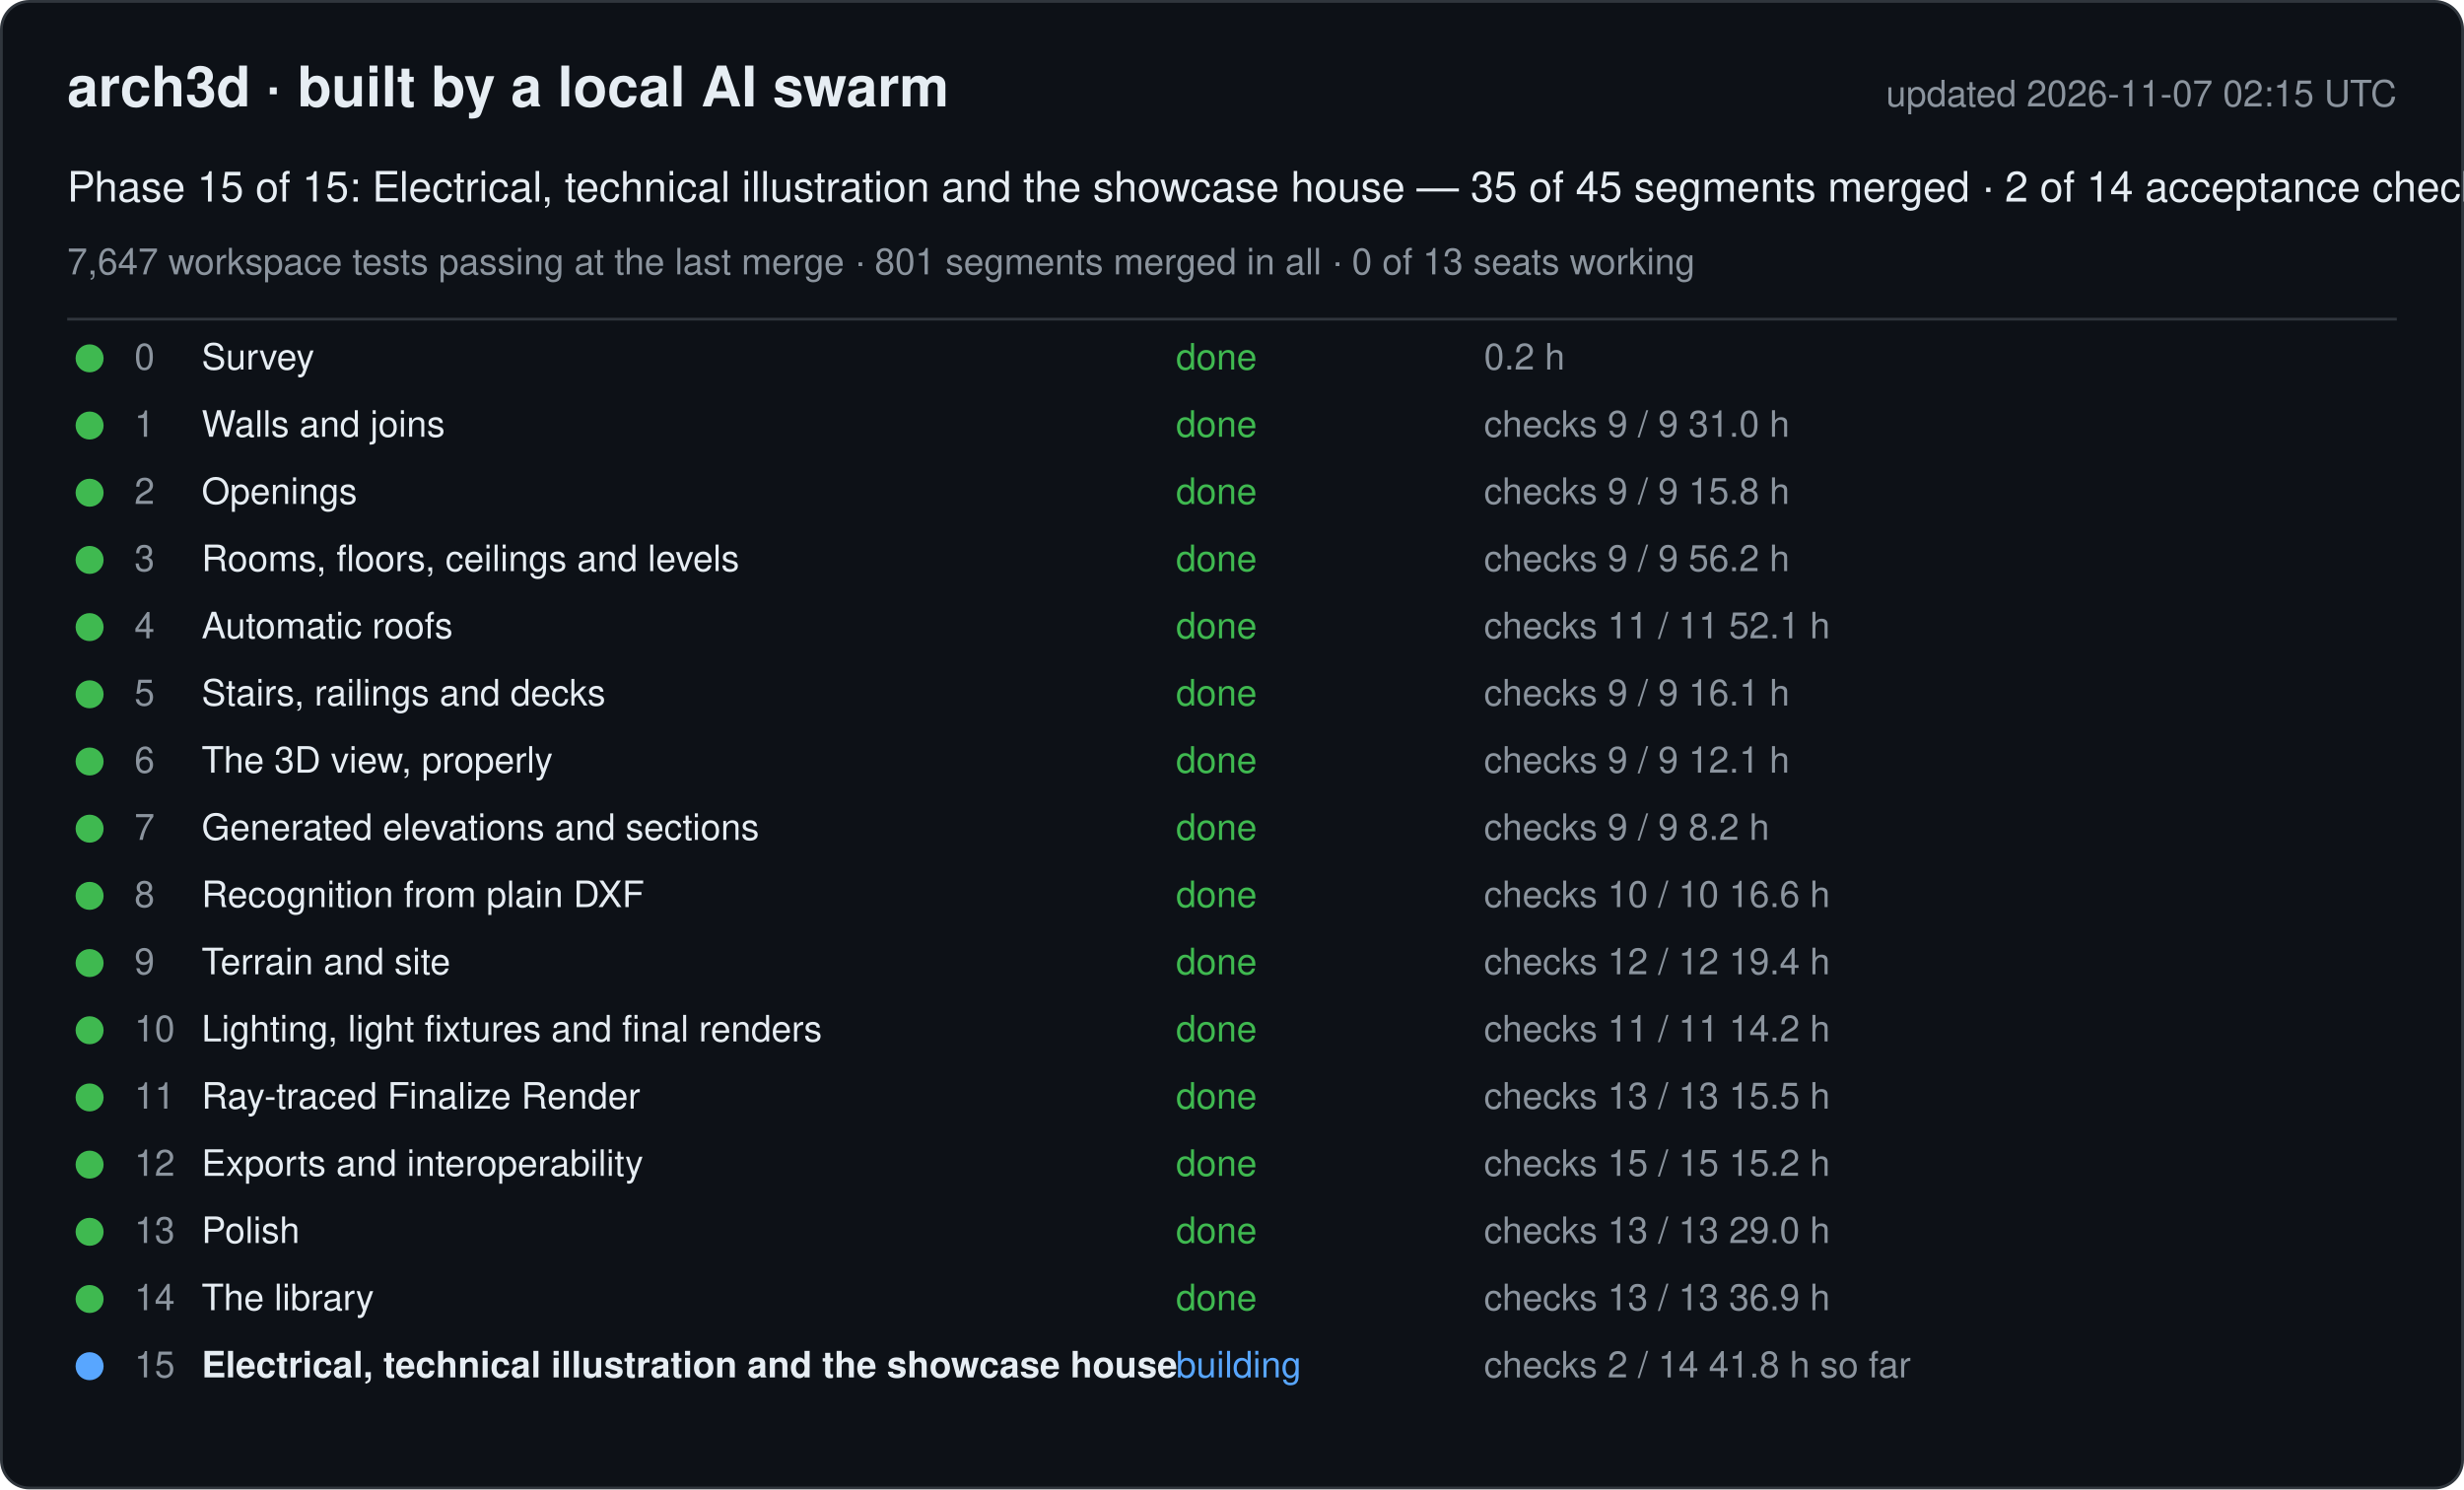
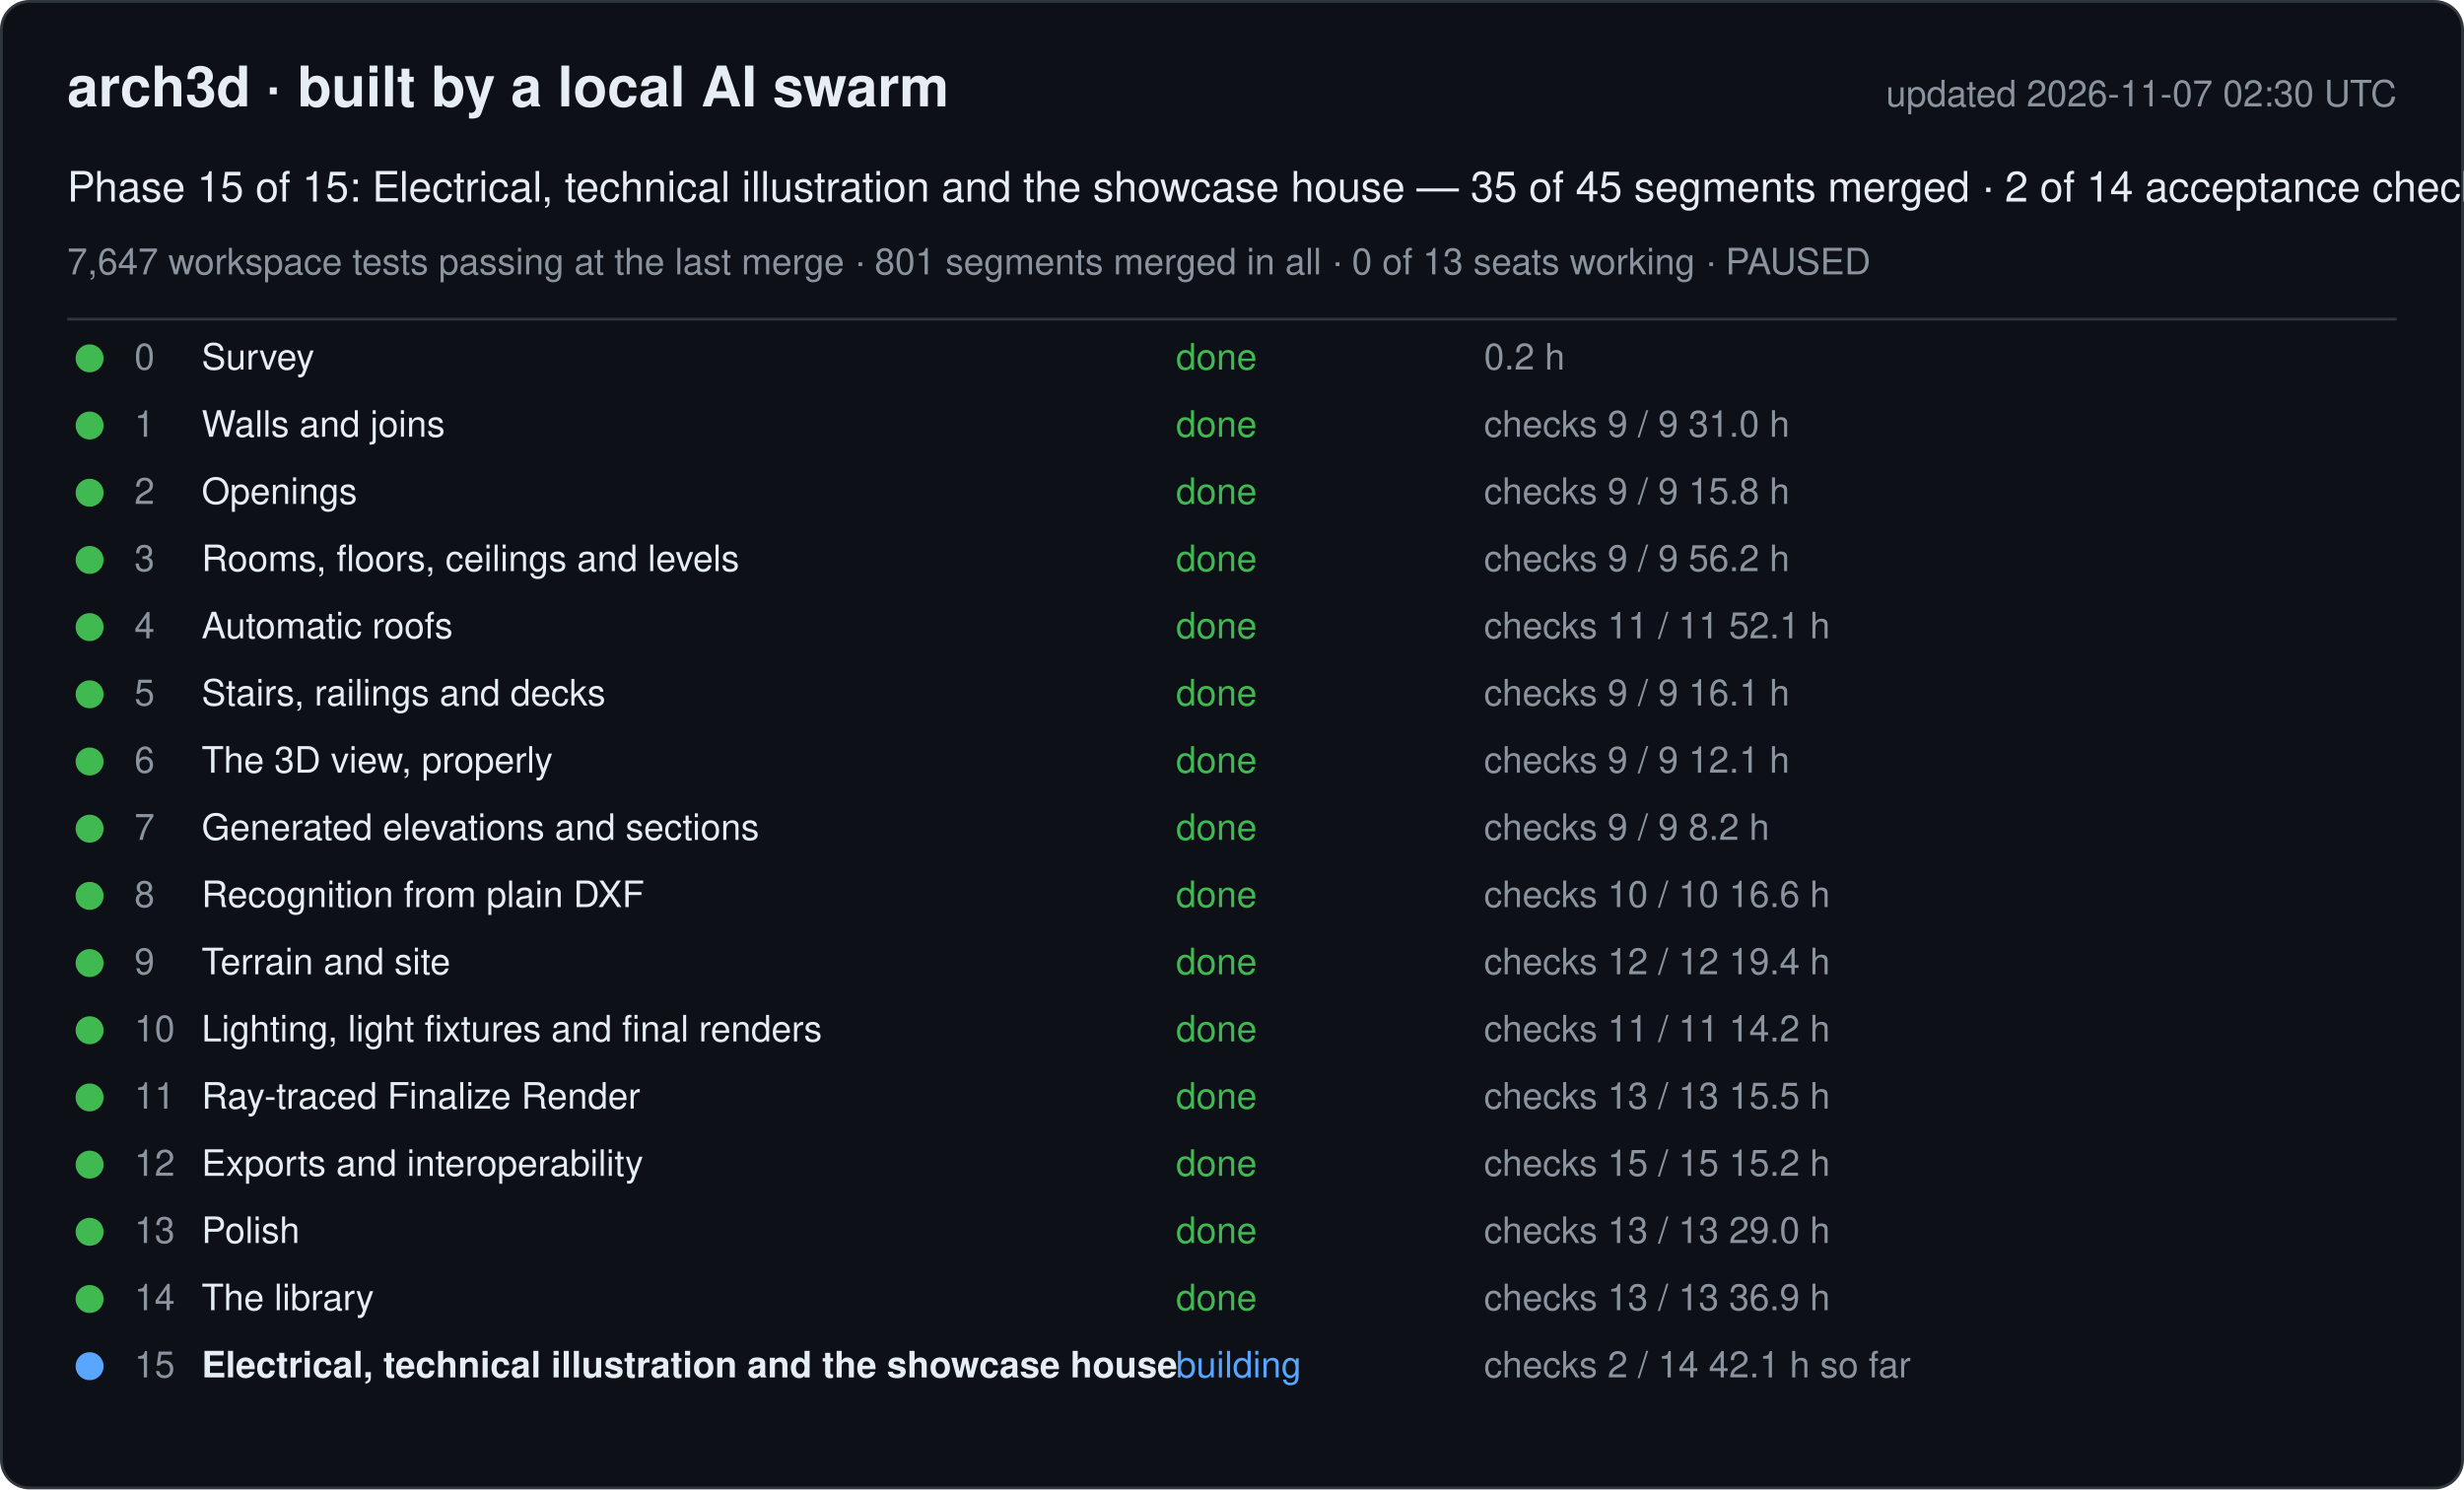
<svg xmlns="http://www.w3.org/2000/svg" width="880" height="532" viewBox="0 0 880 532" font-family="-apple-system, Segoe UI, Helvetica, Arial, sans-serif">
  <rect x="0.5" y="0.5" width="879" height="531" rx="10" fill="#0d1117" stroke="#30363d" />
  <text x="24" y="38" font-size="20" font-weight="600" fill="#e6edf3">arch3d · built by a local AI swarm</text>
-   <text x="856" y="38" font-size="13" fill="#8b949e" text-anchor="end">updated 2026-11-07 02:15 UTC</text>
+   <text x="856" y="38" font-size="13" fill="#8b949e" text-anchor="end">updated 2026-11-07 02:30 UTC</text>
  <text x="24" y="72" font-size="15" fill="#e6edf3">Phase 15 of 15: Electrical, technical illustration and the showcase house — 35 of 45 segments merged · 2 of 14 acceptance checks</text>
-   <text x="24" y="98" font-size="13" fill="#8b949e">7,647 workspace tests passing at the last merge · 801 segments merged in all · 0 of 13 seats working</text>
+   <text x="24" y="98" font-size="13" fill="#8b949e">7,647 workspace tests passing at the last merge · 801 segments merged in all · 0 of 13 seats working · PAUSED</text>
  <line x1="24" y1="114" x2="856" y2="114" stroke="#30363d" />
  <g data-phase="0">
    <circle cx="32" cy="128" r="5" fill="#3fb950" />
    <text x="48" y="132" font-size="13" fill="#8b949e">0</text>
    <text x="72" y="132" font-size="13" fill="#e6edf3">Survey</text>
    <text x="420" y="132" font-size="13" fill="#3fb950">done</text>
    <text x="530" y="132" font-size="13" fill="#8b949e">0.2 h</text>
  </g>
  <g data-phase="1">
    <circle cx="32" cy="152" r="5" fill="#3fb950" />
    <text x="48" y="156" font-size="13" fill="#8b949e">1</text>
    <text x="72" y="156" font-size="13" fill="#e6edf3">Walls and joins</text>
    <text x="420" y="156" font-size="13" fill="#3fb950">done</text>
    <text x="530" y="156" font-size="13" fill="#8b949e">checks 9 / 9   31.0 h</text>
  </g>
  <g data-phase="2">
    <circle cx="32" cy="176" r="5" fill="#3fb950" />
    <text x="48" y="180" font-size="13" fill="#8b949e">2</text>
    <text x="72" y="180" font-size="13" fill="#e6edf3">Openings</text>
    <text x="420" y="180" font-size="13" fill="#3fb950">done</text>
    <text x="530" y="180" font-size="13" fill="#8b949e">checks 9 / 9   15.8 h</text>
  </g>
  <g data-phase="3">
    <circle cx="32" cy="200" r="5" fill="#3fb950" />
    <text x="48" y="204" font-size="13" fill="#8b949e">3</text>
    <text x="72" y="204" font-size="13" fill="#e6edf3">Rooms, floors, ceilings and levels</text>
    <text x="420" y="204" font-size="13" fill="#3fb950">done</text>
    <text x="530" y="204" font-size="13" fill="#8b949e">checks 9 / 9   56.2 h</text>
  </g>
  <g data-phase="4">
    <circle cx="32" cy="224" r="5" fill="#3fb950" />
    <text x="48" y="228" font-size="13" fill="#8b949e">4</text>
    <text x="72" y="228" font-size="13" fill="#e6edf3">Automatic roofs</text>
    <text x="420" y="228" font-size="13" fill="#3fb950">done</text>
    <text x="530" y="228" font-size="13" fill="#8b949e">checks 11 / 11   52.1 h</text>
  </g>
  <g data-phase="5">
    <circle cx="32" cy="248" r="5" fill="#3fb950" />
    <text x="48" y="252" font-size="13" fill="#8b949e">5</text>
    <text x="72" y="252" font-size="13" fill="#e6edf3">Stairs, railings and decks</text>
    <text x="420" y="252" font-size="13" fill="#3fb950">done</text>
    <text x="530" y="252" font-size="13" fill="#8b949e">checks 9 / 9   16.1 h</text>
  </g>
  <g data-phase="6">
    <circle cx="32" cy="272" r="5" fill="#3fb950" />
    <text x="48" y="276" font-size="13" fill="#8b949e">6</text>
    <text x="72" y="276" font-size="13" fill="#e6edf3">The 3D view, properly</text>
    <text x="420" y="276" font-size="13" fill="#3fb950">done</text>
    <text x="530" y="276" font-size="13" fill="#8b949e">checks 9 / 9   12.1 h</text>
  </g>
  <g data-phase="7">
    <circle cx="32" cy="296" r="5" fill="#3fb950" />
    <text x="48" y="300" font-size="13" fill="#8b949e">7</text>
    <text x="72" y="300" font-size="13" fill="#e6edf3">Generated elevations and sections</text>
    <text x="420" y="300" font-size="13" fill="#3fb950">done</text>
    <text x="530" y="300" font-size="13" fill="#8b949e">checks 9 / 9   8.2 h</text>
  </g>
  <g data-phase="8">
    <circle cx="32" cy="320" r="5" fill="#3fb950" />
    <text x="48" y="324" font-size="13" fill="#8b949e">8</text>
    <text x="72" y="324" font-size="13" fill="#e6edf3">Recognition from plain DXF</text>
    <text x="420" y="324" font-size="13" fill="#3fb950">done</text>
    <text x="530" y="324" font-size="13" fill="#8b949e">checks 10 / 10   16.6 h</text>
  </g>
  <g data-phase="9">
    <circle cx="32" cy="344" r="5" fill="#3fb950" />
    <text x="48" y="348" font-size="13" fill="#8b949e">9</text>
    <text x="72" y="348" font-size="13" fill="#e6edf3">Terrain and site</text>
    <text x="420" y="348" font-size="13" fill="#3fb950">done</text>
    <text x="530" y="348" font-size="13" fill="#8b949e">checks 12 / 12   19.4 h</text>
  </g>
  <g data-phase="10">
    <circle cx="32" cy="368" r="5" fill="#3fb950" />
    <text x="48" y="372" font-size="13" fill="#8b949e">10</text>
    <text x="72" y="372" font-size="13" fill="#e6edf3">Lighting, light fixtures and final renders</text>
    <text x="420" y="372" font-size="13" fill="#3fb950">done</text>
    <text x="530" y="372" font-size="13" fill="#8b949e">checks 11 / 11   14.2 h</text>
  </g>
  <g data-phase="11">
    <circle cx="32" cy="392" r="5" fill="#3fb950" />
    <text x="48" y="396" font-size="13" fill="#8b949e">11</text>
    <text x="72" y="396" font-size="13" fill="#e6edf3">Ray-traced Finalize Render</text>
    <text x="420" y="396" font-size="13" fill="#3fb950">done</text>
    <text x="530" y="396" font-size="13" fill="#8b949e">checks 13 / 13   15.5 h</text>
  </g>
  <g data-phase="12">
    <circle cx="32" cy="416" r="5" fill="#3fb950" />
    <text x="48" y="420" font-size="13" fill="#8b949e">12</text>
    <text x="72" y="420" font-size="13" fill="#e6edf3">Exports and interoperability</text>
    <text x="420" y="420" font-size="13" fill="#3fb950">done</text>
    <text x="530" y="420" font-size="13" fill="#8b949e">checks 15 / 15   15.2 h</text>
  </g>
  <g data-phase="13">
    <circle cx="32" cy="440" r="5" fill="#3fb950" />
    <text x="48" y="444" font-size="13" fill="#8b949e">13</text>
    <text x="72" y="444" font-size="13" fill="#e6edf3">Polish</text>
    <text x="420" y="444" font-size="13" fill="#3fb950">done</text>
    <text x="530" y="444" font-size="13" fill="#8b949e">checks 13 / 13   29.0 h</text>
  </g>
  <g data-phase="14">
    <circle cx="32" cy="464" r="5" fill="#3fb950" />
    <text x="48" y="468" font-size="13" fill="#8b949e">14</text>
    <text x="72" y="468" font-size="13" fill="#e6edf3">The library</text>
    <text x="420" y="468" font-size="13" fill="#3fb950">done</text>
    <text x="530" y="468" font-size="13" fill="#8b949e">checks 13 / 13   36.9 h</text>
  </g>
  <g data-phase="15">
    <circle cx="32" cy="488" r="5" fill="#58a6ff" />
    <text x="48" y="492" font-size="13" fill="#8b949e">15</text>
    <text x="72" y="492" font-size="13" fill="#e6edf3" font-weight="600">Electrical, technical illustration and the showcase house</text>
    <text x="420" y="492" font-size="13" fill="#58a6ff">building</text>
-     <text x="530" y="492" font-size="13" fill="#8b949e">checks 2 / 14   41.8 h so far</text>
+     <text x="530" y="492" font-size="13" fill="#8b949e">checks 2 / 14   42.1 h so far</text>
  </g>
</svg>
